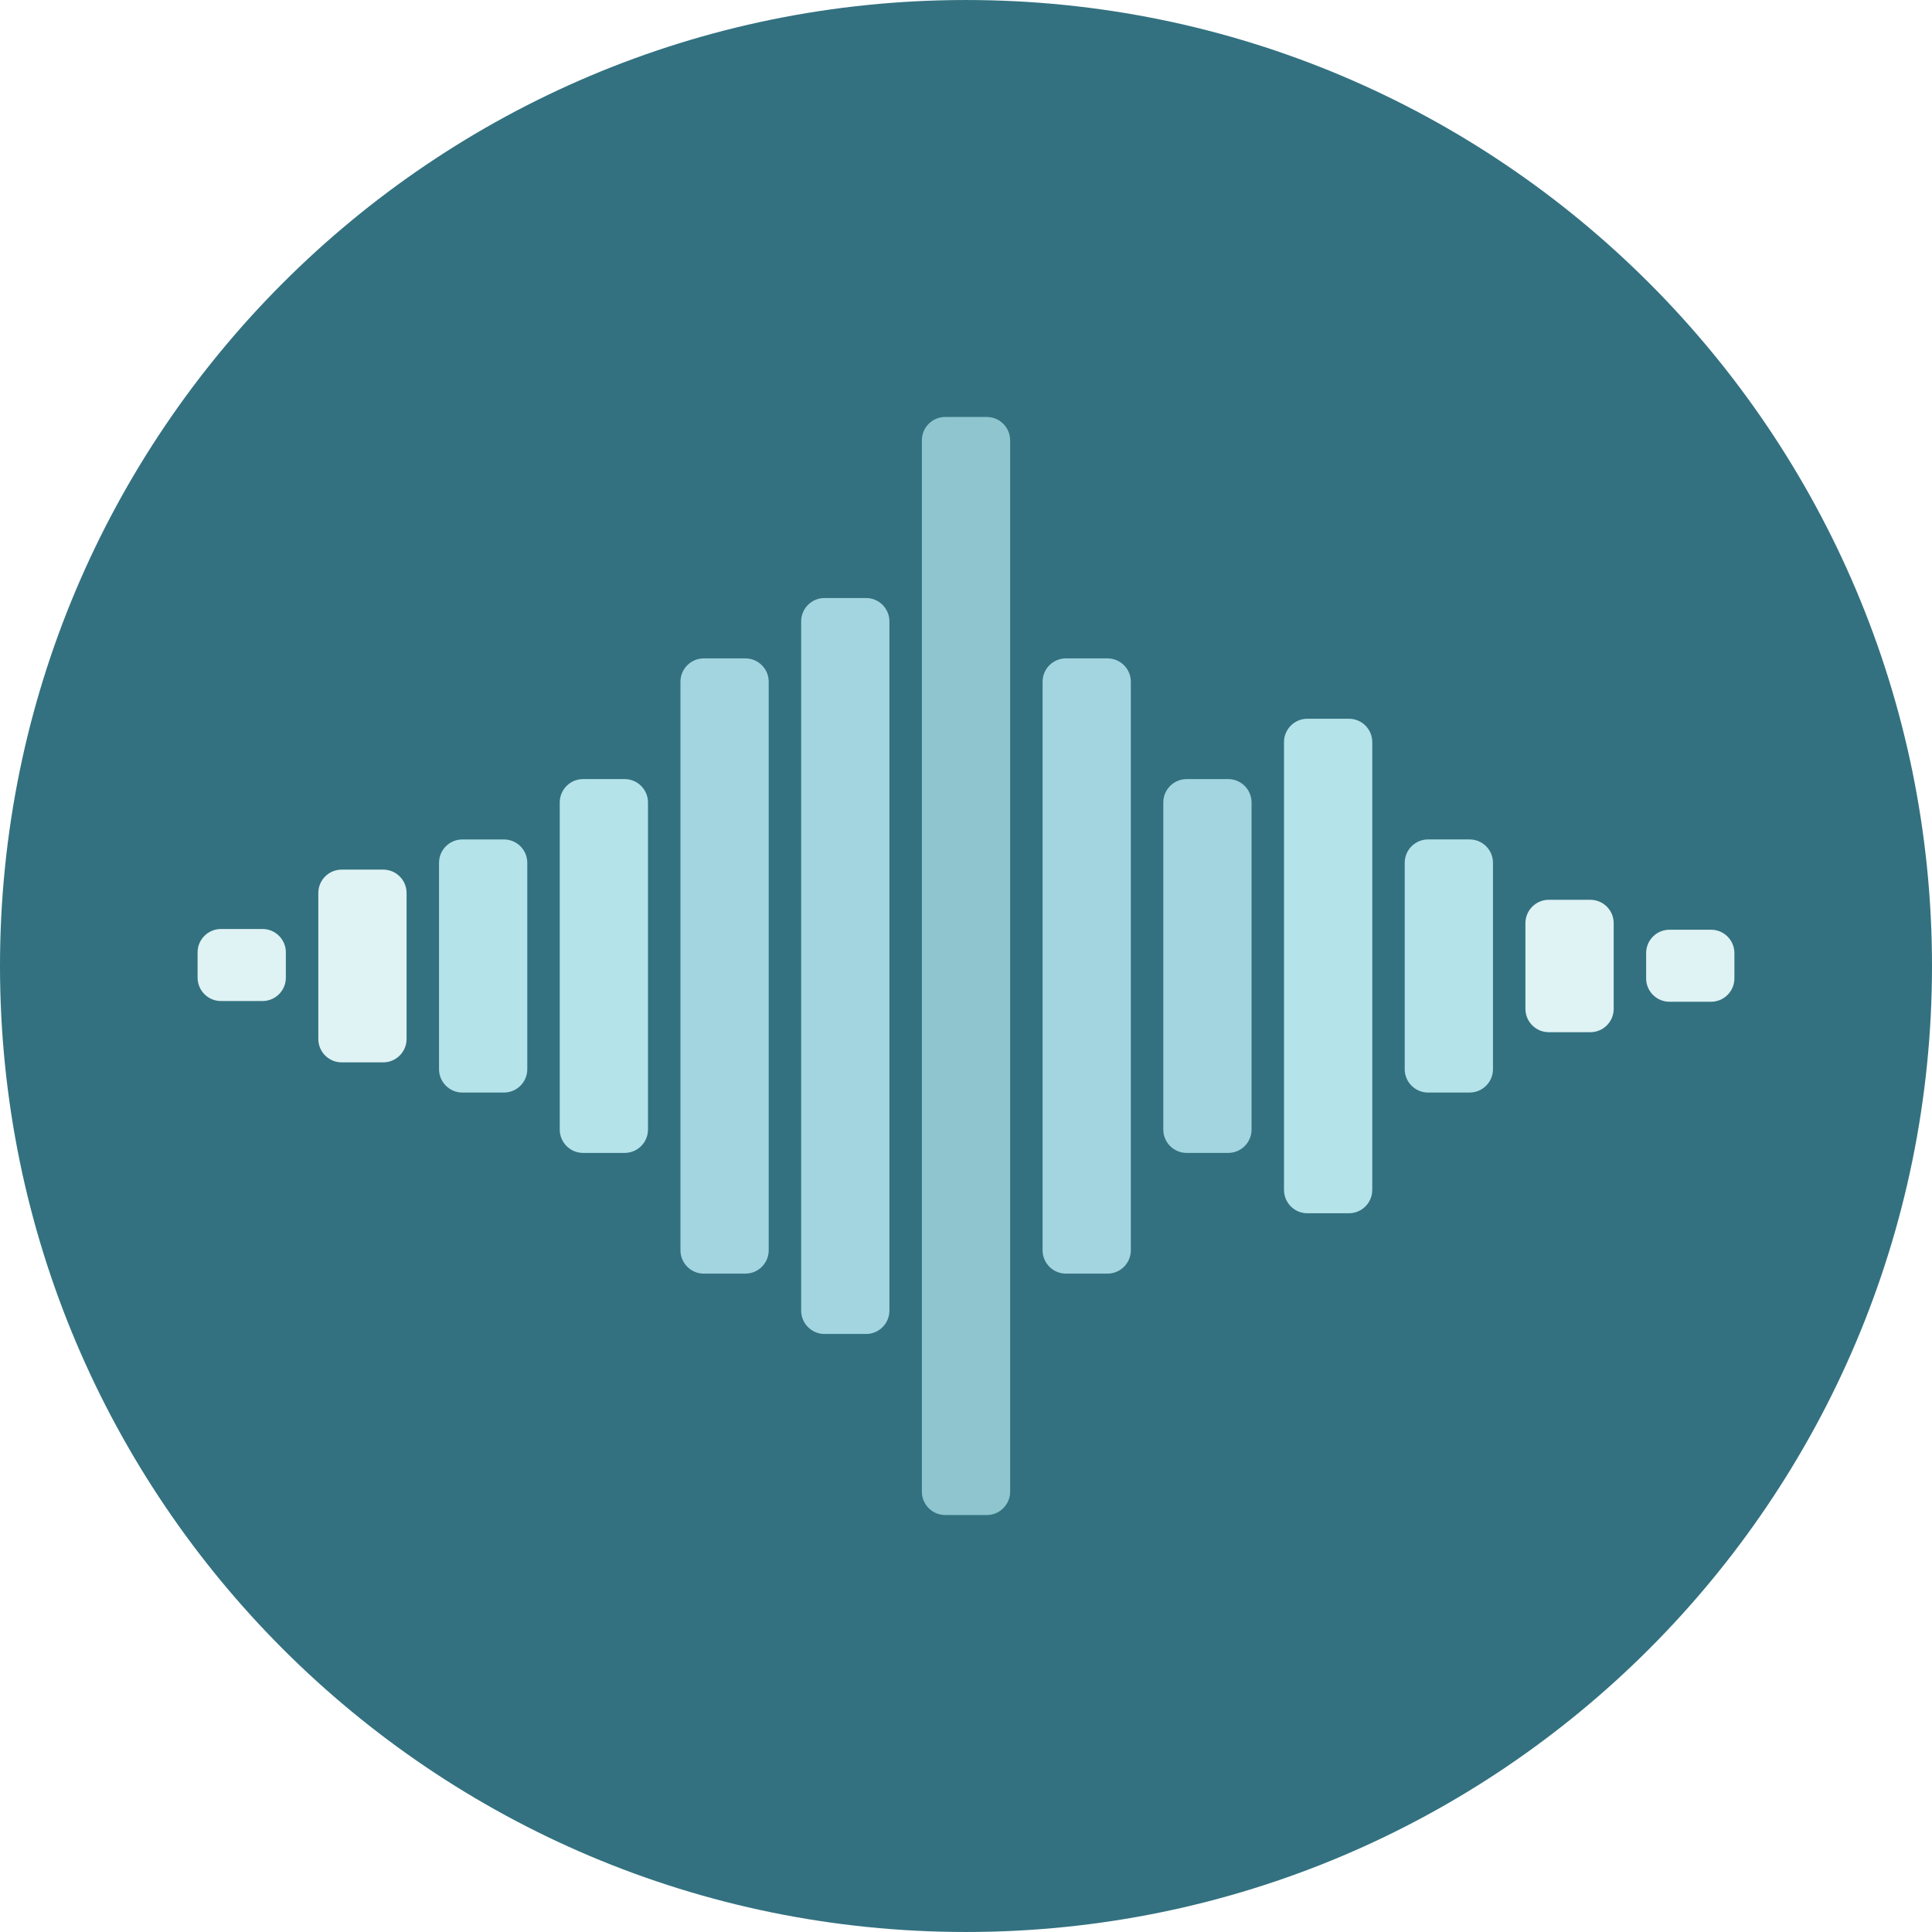
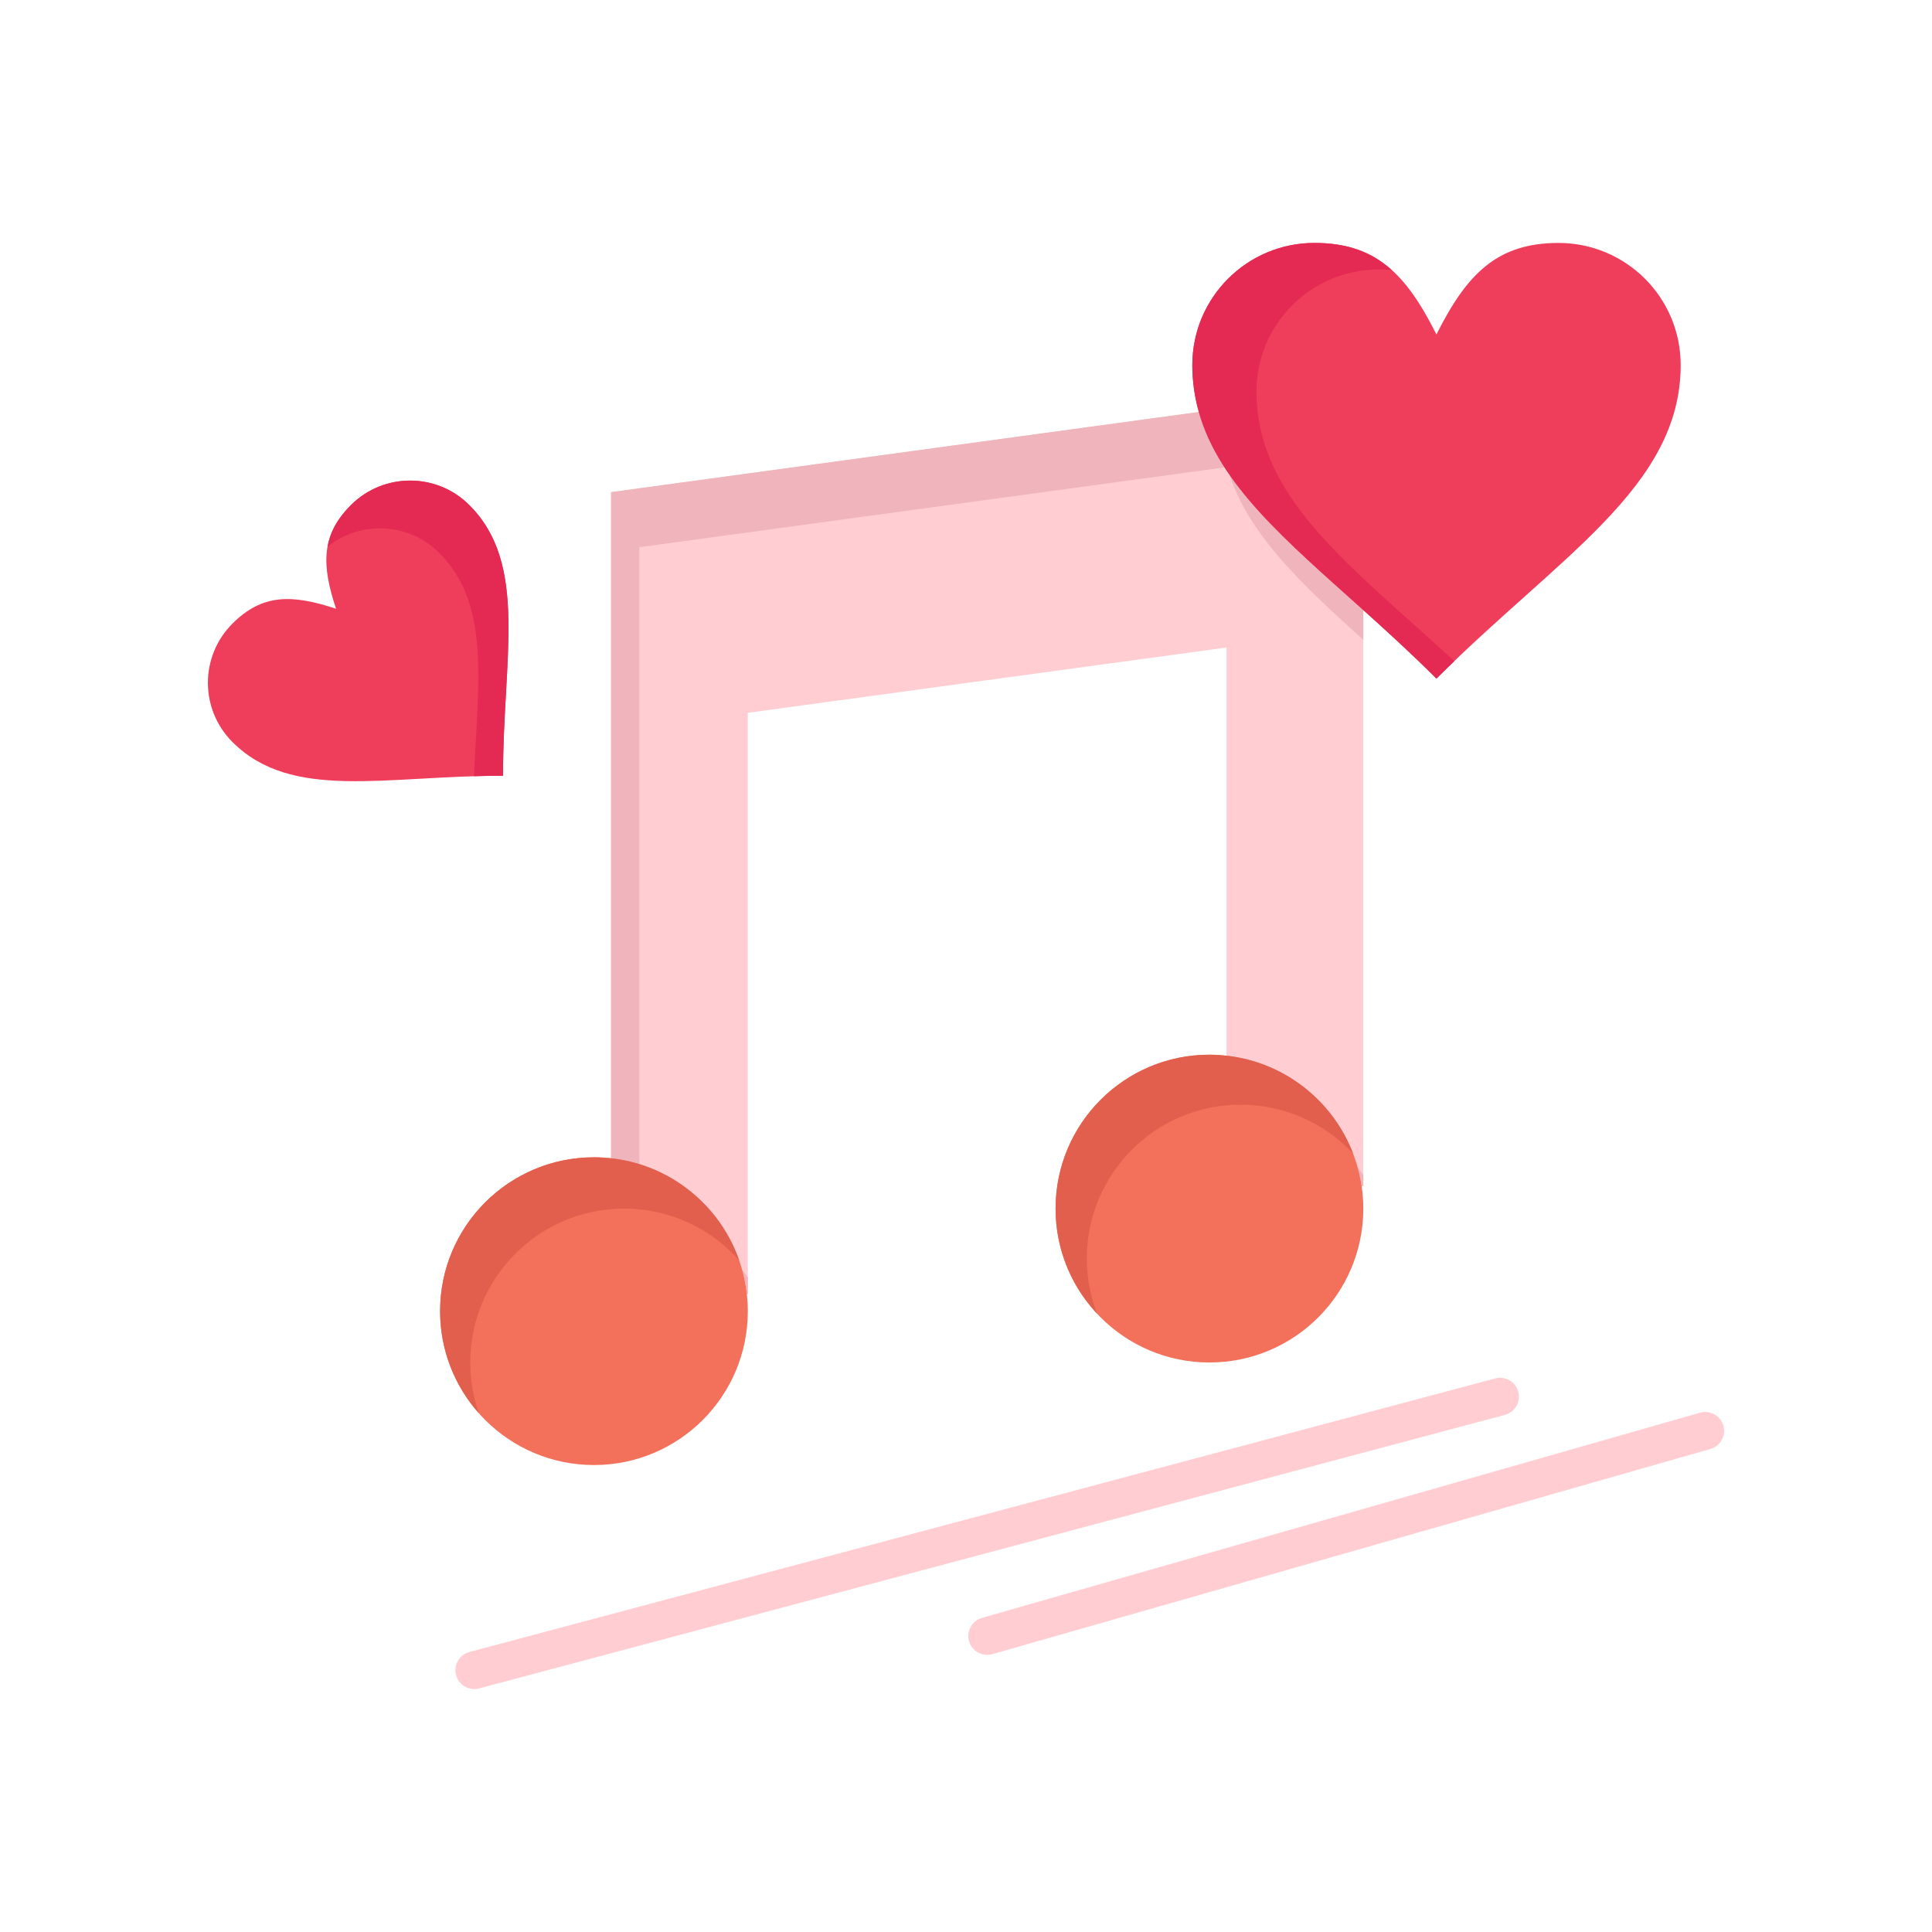
- <svg xmlns="http://www.w3.org/2000/svg" height="800px" width="800px" version="1.1" id="Layer_1" viewBox="0 0 496.158 496.158" xml:space="preserve">
-   <path style="fill:#337180;" d="M496.158,248.085c0-137.022-111.068-248.082-248.074-248.082C111.07,0.003,0,111.063,0,248.085  c0,137.001,111.07,248.07,248.084,248.07C385.09,496.155,496.158,385.086,496.158,248.085z" />
-   <g>
-     <path style="fill:#DFF2F4;" d="M73.412,251.075c0,3.313-2.686,6-6,6H56.746c-3.314,0-6-2.687-6-6v-6.5c0-3.313,2.686-6,6-6h10.666   c3.314,0,6,2.687,6,6V251.075z" />
-     <path style="fill:#DFF2F4;" d="M104.412,266.825c0,3.313-2.686,6-6,6H87.746c-3.314,0-6-2.687-6-6v-37.5c0-3.313,2.686-6,6-6   h10.666c3.314,0,6,2.687,6,6V266.825z" />
+ <svg xmlns="http://www.w3.org/2000/svg" width="800px" height="800px" viewBox="0 0 512 512" version="1.1" xml:space="preserve">
+   <g id="_x35_60_x2C__Music_node_x2C__node_x2C__lyrics_x2C__love_x2C__song">
+     <g>
+       <path d="M361.29,166.661v147.67h-0.44c-2.67-18.22-17.39-32.52-35.81-34.56V171.601l-126.859,17.301v154.04    h-0.25c-2.09-18.9-17.09-33.9-35.99-35.99v-54.62v-120.48v-1.43l155.76-21.24c5.41,19.24,23.06,34.061,43.59,52.49V166.661z" style="fill:#FFCDD2;" />
+       <g>
+         <path d="M361.29,169.547v-2.886v-4.99c-14.255-12.797-27.116-23.854-35.461-35.857     C331.098,141.722,344.765,154.713,361.29,169.547z" style="fill:#EFB4BC;" />
+         <path d="M169.44,266.924v-120.48v-1.43l155.083-21.147c-3.032-4.681-5.372-9.523-6.823-14.686     l-155.76,21.24v1.43v120.48v54.62c2.582,0.285,5.087,0.819,7.5,1.564V266.924z" style="fill:#EFB4BC;" />
+         <path d="M196.688,336.532c0.577,2.075,1,4.215,1.243,6.409h0.25v-4.443     C197.704,337.826,197.203,337.173,196.688,336.532z" style="fill:#EFB4BC;" />
+         <path d="M359.799,309.358c0.449,1.619,0.803,3.279,1.051,4.973h0.44v-2.99     C360.812,310.665,360.316,310.003,359.799,309.358z" style="fill:#EFB4BC;" />
+       </g>
+       <path d="M161.94,306.951c18.9,2.09,33.9,17.09,35.99,35.99c0.16,1.49,0.25,3,0.25,4.53    c0,22.52-18.25,40.779-40.77,40.779s-40.78-18.26-40.78-40.779c0-22.521,18.26-40.771,40.78-40.771    C158.94,306.701,160.451,306.791,161.94,306.951z" style="fill:#F3705A;" />
+       <path d="M124.63,361.067c0-22.521,18.26-40.771,40.78-40.771c1.53,0,3.04,0.09,4.53,0.25    c10.298,1.139,19.433,6.116,25.958,13.464c-5.082-14.534-18.153-25.313-33.958-27.06c-1.49-0.16-3-0.25-4.53-0.25    c-22.52,0-40.78,18.25-40.78,40.771c0,10.388,3.892,19.863,10.288,27.064C125.442,370.318,124.63,365.788,124.63,361.067z" style="fill:#E25F4D;" />
+       <path d="M360.85,314.331c0.28,1.95,0.44,3.931,0.44,5.96c0,22.521-18.26,40.78-40.78,40.78    c-22.52,0-40.77-18.26-40.77-40.78c0-22.52,18.25-40.779,40.77-40.779c1.53,0,3.04,0.1,4.53,0.26    C343.46,281.812,358.18,296.111,360.85,314.331z" style="fill:#F3705A;" />
+       <path d="M288.016,333.524c0-22.52,18.25-40.779,40.77-40.779c1.53,0,3.04,0.1,4.53,0.26    c9.944,1.102,18.805,5.78,25.278,12.715c-5.35-13.968-18.156-24.243-33.554-25.948c-1.49-0.16-3-0.26-4.53-0.26    c-22.52,0-40.77,18.26-40.77,40.779c0,10.756,4.169,20.532,10.972,27.819C288.976,343.58,288.016,338.665,288.016,333.524z" style="fill:#E25F4D;" />
+       <path d="M413.02,64.381c17.9,0,32.381,14.49,32.381,32.351c0,32.34-32.381,50.76-64.73,83.109    c-6.55-6.55-13.1-12.529-19.38-18.17c-20.53-18.43-38.18-33.25-43.59-52.49c-1.11-3.949-1.72-8.069-1.72-12.449    c0-17.86,14.489-32.351,32.35-32.351c16.17,0,24.26,8.09,32.34,24.26C388.76,72.471,396.85,64.381,413.02,64.381z" style="fill:#EF3E5C;" />
+       <g>
+         <g>
+           <g>
+             <path d="M378.29,168.72c-20.53-18.431-38.18-33.25-43.59-52.49c-1.11-3.95-1.72-8.07-1.72-12.45       c0-17.86,14.489-32.35,32.35-32.35c1.219,0,2.377,0.062,3.507,0.153c-5.313-4.788-11.71-7.202-20.507-7.202       c-17.86,0-32.35,14.49-32.35,32.351c0,4.38,0.609,8.5,1.72,12.449c5.41,19.24,23.06,34.061,43.59,52.49       c6.28,5.641,12.83,11.62,19.38,18.17c1.583-1.583,3.166-3.124,4.746-4.645C383.015,172.989,380.63,170.82,378.29,168.72z" style="fill:#E42A53;" />
+           </g>
+         </g>
+       </g>
+       <path d="M124.38,133.861c15.7,15.689,8.92,40.33,8.92,71.72c-31.38,0-56.01,6.75-71.7-8.94    c-8.67-8.659-8.67-22.72,0-31.38c7.84-7.85,15.69-7.85,27.46-3.93c-3.92-11.76-3.92-19.61,3.92-27.46    C101.661,125.191,115.721,125.191,124.38,133.861z" style="fill:#EF3E5C;" />
+       <g>
+         <g>
+           <g>
+             <path d="M124.38,133.861c-8.66-8.67-22.72-8.67-31.4,0.01c-3.548,3.553-5.478,7.109-6.177,11.023       c8.726-7.008,21.499-6.472,29.577,1.615c13.547,13.538,10.358,33.745,9.229,59.197c2.518-0.076,5.079-0.126,7.691-0.126       C133.3,174.191,140.081,149.551,124.38,133.861z" style="fill:#E42A53;" />
+           </g>
+         </g>
+       </g>
+       <path d="M125.692,447.619c-2.21,0-4.231-1.476-4.828-3.713c-0.711-2.668,0.875-5.408,3.543-6.119    l271.838-72.49c2.669-0.716,5.407,0.874,6.119,3.543c0.712,2.668-0.875,5.408-3.543,6.119l-271.838,72.49    C126.552,447.564,126.119,447.619,125.692,447.619z" style="fill:#FFCDD2;" />
+       <path d="M261.611,438.558c-2.176,0-4.177-1.432-4.804-3.627c-0.759-2.655,0.779-5.423,3.433-6.182    l190.286-54.367c2.653-0.758,5.422,0.779,6.182,3.434c0.759,2.655-0.779,5.423-3.434,6.182l-190.286,54.367    C262.529,438.495,262.066,438.558,261.611,438.558z" style="fill:#FFCDD2;" />
+     </g>
  </g>
-   <g>
-     <path style="fill:#B5E3EA;" d="M135.412,274.579c0,3.313-2.686,6-6,6h-10.666c-3.314,0-6-2.687-6-6v-53c0-3.313,2.686-6,6-6h10.666   c3.314,0,6,2.687,6,6V274.579z" />
-     <path style="fill:#B5E3EA;" d="M166.412,290.079c0,3.313-2.686,6-6,6h-10.666c-3.314,0-6-2.687-6-6v-84c0-3.313,2.686-6,6-6h10.666   c3.314,0,6,2.687,6,6V290.079z" />
-   </g>
-   <g>
-     <path style="fill:#A3D5E0;" d="M197.412,321.079c0,3.313-2.686,6-6,6h-10.666c-3.314,0-6-2.687-6-6v-146c0-3.313,2.686-6,6-6   h10.666c3.314,0,6,2.687,6,6V321.079z" />
-     <path style="fill:#A3D5E0;" d="M228.412,336.579c0,3.313-2.686,6-6,6h-10.666c-3.314,0-6-2.687-6-6v-177c0-3.313,2.686-6,6-6   h10.666c3.314,0,6,2.687,6,6V336.579z" />
-   </g>
-   <path style="fill:#8EC5CE;" d="M259.412,383.079c0,3.313-2.686,6-6,6h-10.666c-3.314,0-6-2.687-6-6v-270c0-3.313,2.686-6,6-6h10.666  c3.314,0,6,2.687,6,6V383.079z" />
-   <g>
-     <path style="fill:#A3D5E0;" d="M290.412,321.079c0,3.313-2.686,6-6,6h-10.666c-3.314,0-6-2.687-6-6v-146c0-3.313,2.686-6,6-6   h10.666c3.314,0,6,2.687,6,6V321.079z" />
-     <path style="fill:#A3D5E0;" d="M321.412,290.079c0,3.313-2.686,6-6,6h-10.666c-3.314,0-6-2.687-6-6v-84c0-3.313,2.686-6,6-6h10.666   c3.314,0,6,2.687,6,6V290.079z" />
-   </g>
-   <g>
-     <path style="fill:#B5E3EA;" d="M352.412,305.579c0,3.313-2.686,6-6,6h-10.666c-3.314,0-6-2.687-6-6v-115c0-3.313,2.686-6,6-6   h10.666c3.314,0,6,2.687,6,6V305.579z" />
-     <path style="fill:#B5E3EA;" d="M383.412,274.575c0,3.313-2.686,6-6,6h-10.666c-3.314,0-6-2.687-6-6v-53c0-3.313,2.686-6,6-6h10.666   c3.314,0,6,2.687,6,6V274.575z" />
-   </g>
-   <g>
-     <path style="fill:#DFF2F4;" d="M445.412,251.261c0,3.314-2.686,6-6,6h-10.666c-3.314,0-6-2.686-6-6v-6.5c0-3.313,2.686-6,6-6   h10.666c3.314,0,6,2.687,6,6V251.261z" />
-     <path style="fill:#DFF2F4;" d="M414.412,259.079c0,3.313-2.686,6-6,6h-10.666c-3.314,0-6-2.687-6-6v-22c0-3.313,2.686-6,6-6h10.666   c3.314,0,6,2.687,6,6V259.079z" />
-   </g>
+   <g id="Layer_1" />
</svg>
